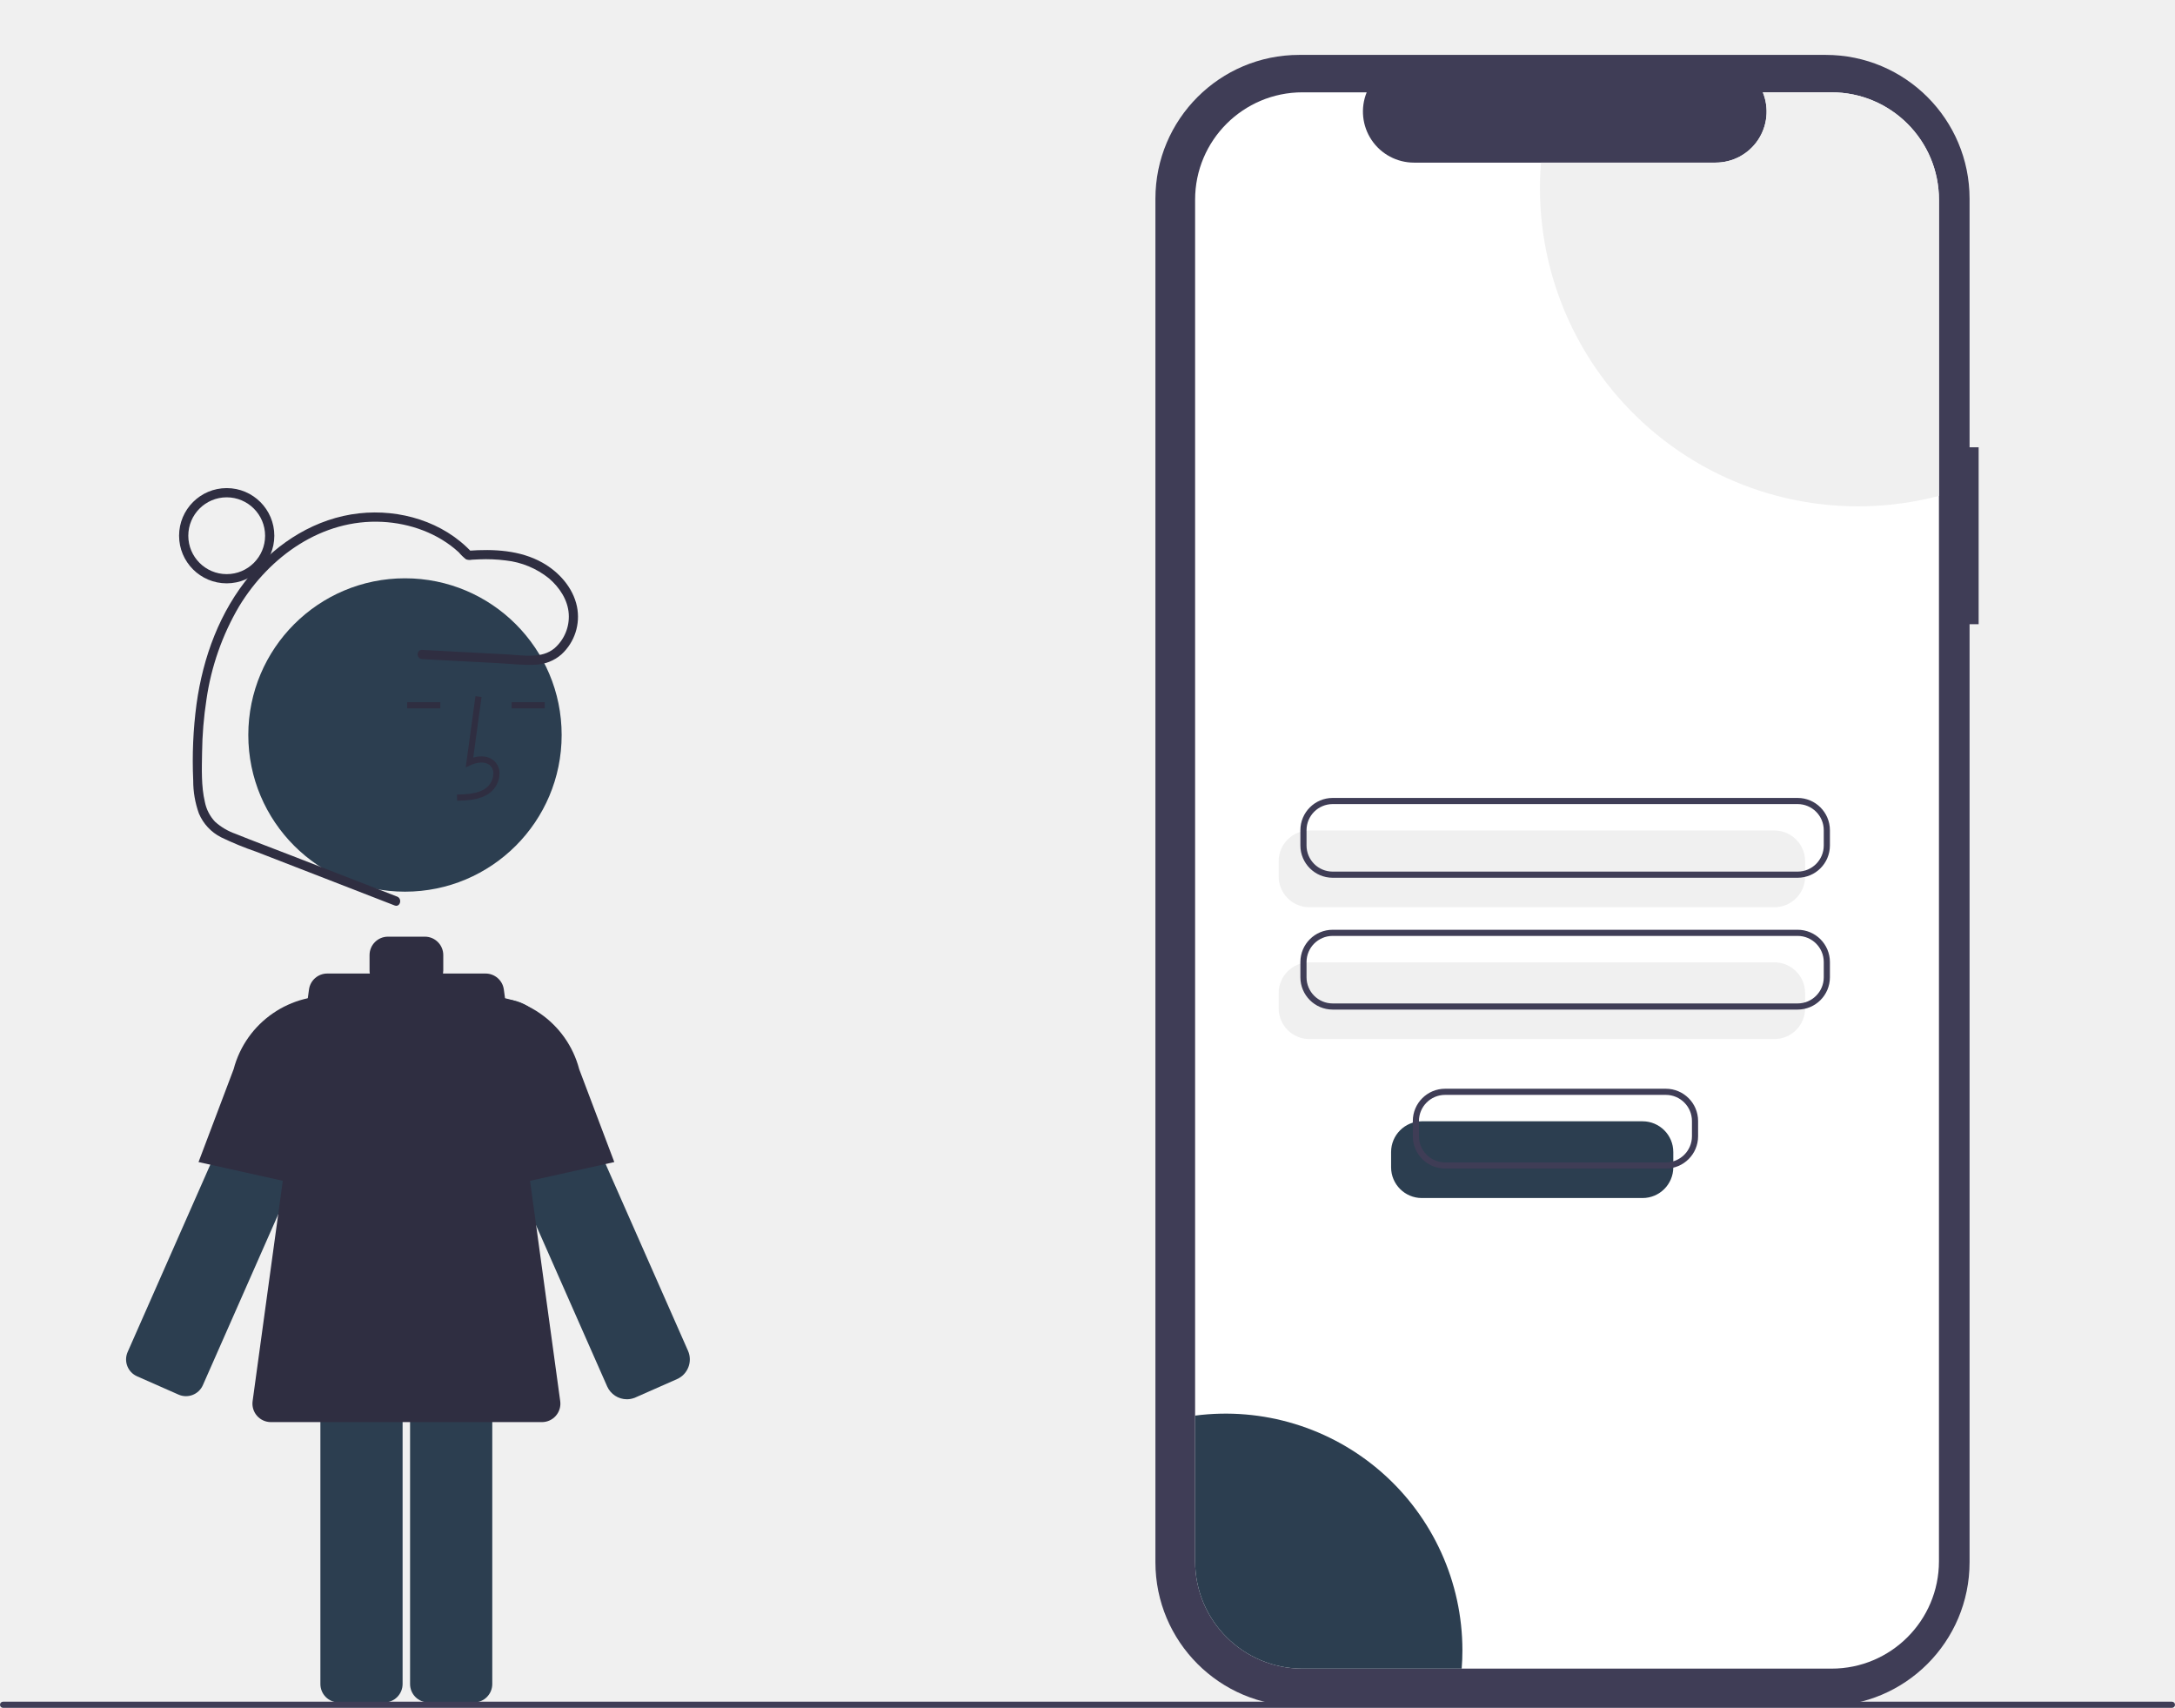
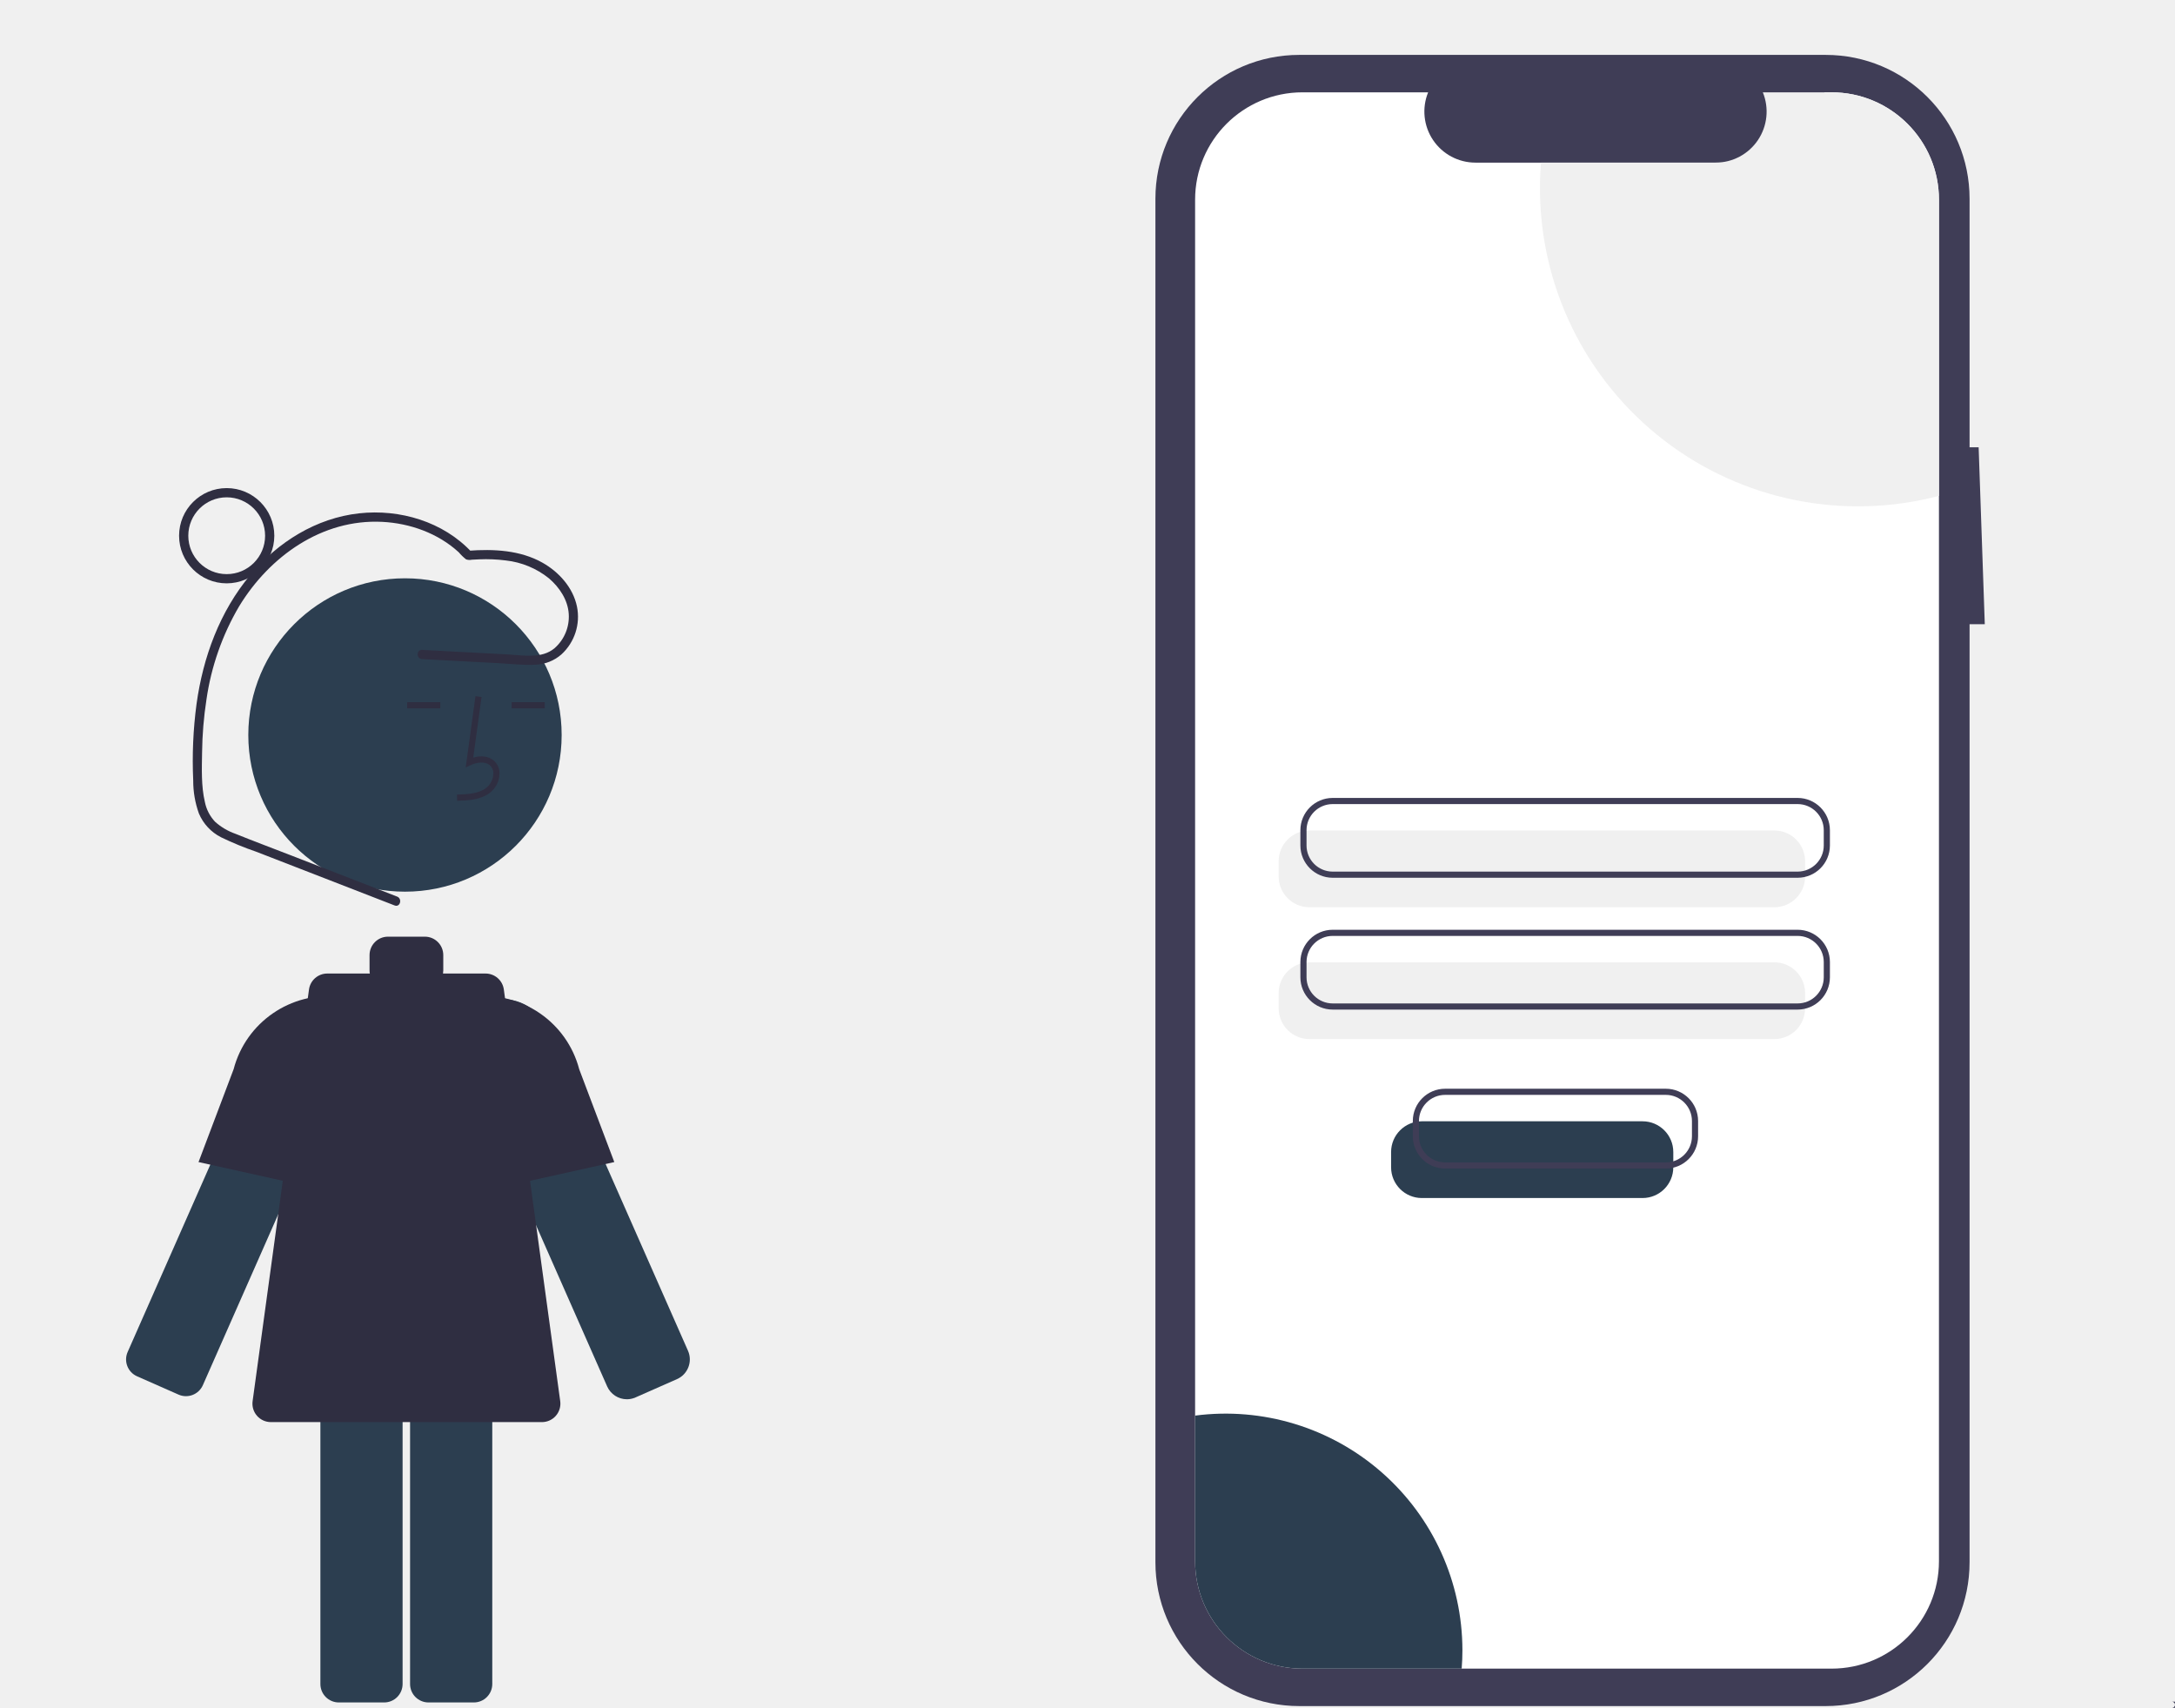
<svg xmlns="http://www.w3.org/2000/svg" id="b69e4d7e-41e9-4b98-8574-fc2d70ea977b" data-name="Layer 1" width="708" height="555.867" viewBox="0 0 708 555.867">
  <path id="b10fb2cf-c586-4c5f-9fbf-e678f5ffa3db" data-name="Path 133" d="M890.465,679.515a211.722,211.722,0,0,1-46.196,37.27c-.392.241-.79.467-1.189.7l-27.639-24.463c.29-.27.612-.572.958-.905C836.992,672.563,939.229,535.838,946.042,502.544,945.572,505.317,952.189,614.094,890.465,679.515Z" transform="translate(-246 -172.0663)" fill="#f0f0f0" />
  <path id="a32c10c7-75df-4179-a648-6a8d2a687209" data-name="Path 134" d="M849.602,721.505c-.523.125-1.054.241-1.588.348l-20.735-18.353c.405-.141.879-.309,1.42-.496,8.897-3.15,35.394-12.66,61.764-23.492,28.334-11.644,56.533-24.8,62.598-33.227C951.76,648.244,911.686,707.622,849.602,721.505Z" transform="translate(-246 -172.0663)" fill="#f0f0f0" />
-   <path d="M890.082,317.646h-2.953V236.753a46.819,46.819,0,0,0-46.819-46.819H668.926a46.819,46.819,0,0,0-46.819,46.819v443.789a46.819,46.819,0,0,0,46.819,46.819H840.31a46.819,46.819,0,0,0,46.819-46.819V375.228h2.953Z" transform="translate(-246 -172.0663)" fill="#3f3d56" />
-   <path d="M877.163,237.074V680.217a34.957,34.957,0,0,1-34.969,34.957H669.984a34.954,34.954,0,0,1-34.957-34.957V237.074a34.954,34.954,0,0,1,34.957-34.957h20.898a16.619,16.619,0,0,0,15.383,22.88h98.181a16.601,16.601,0,0,0,15.384-22.88H842.193A34.957,34.957,0,0,1,877.163,237.074Z" transform="translate(-246 -172.0663)" fill="#fff" />
+   <path d="M890.082,317.646h-2.953V236.753a46.819,46.819,0,0,0-46.819-46.819H668.926a46.819,46.819,0,0,0-46.819,46.819v443.789a46.819,46.819,0,0,0,46.819,46.819H840.31a46.819,46.819,0,0,0,46.819-46.819V375.228h4.953Z" transform="translate(-246 -172.0663)" fill="#3f3d56" />
+   <path d="M877.163,237.074V680.217a34.957,34.957,0,0,1-34.969,34.957H669.984a34.954,34.954,0,0,1-34.957-34.957V237.074a34.954,34.954,0,0,1,34.957-34.957h40.898a16.619,16.619,0,0,0,15.383,22.88h98.181a16.601,16.601,0,0,0,15.384-22.88H842.193A34.957,34.957,0,0,1,877.163,237.074Z" transform="translate(-246 -172.0663)" fill="#fff" />
  <path d="M823.595,467.355H672.228a10.011,10.011,0,0,1-10-10v-4.978a10.011,10.011,0,0,1,10-10h151.367a10.011,10.011,0,0,1,10,10v4.978A10.011,10.011,0,0,1,823.595,467.355Z" transform="translate(-246 -172.0663)" fill="#f0f0f0" />
  <path d="M823.595,510.262H672.228a10.011,10.011,0,0,1-10-10v-4.978a10.011,10.011,0,0,1,10-10h151.367a10.011,10.011,0,0,1,10,10v4.978A10.011,10.011,0,0,1,823.595,510.262Z" transform="translate(-246 -172.0663)" fill="#f0f0f0" />
  <path d="M831.166,457.759H679.8a10.512,10.512,0,0,1-10.5-10.5v-4.978a10.512,10.512,0,0,1,10.5-10.5h151.367a10.512,10.512,0,0,1,10.5,10.5v4.978A10.512,10.512,0,0,1,831.166,457.759Zm-151.367-23.978a8.51,8.51,0,0,0-8.5,8.5v4.978a8.51,8.51,0,0,0,8.5,8.5h151.367a8.51,8.51,0,0,0,8.5-8.5v-4.978a8.51,8.51,0,0,0-8.5-8.5Z" transform="translate(-246 -172.0663)" fill="#3f3d56" />
  <path d="M831.166,500.666H679.8a10.512,10.512,0,0,1-10.5-10.5V485.189a10.512,10.512,0,0,1,10.5-10.5h151.367a10.512,10.512,0,0,1,10.5,10.5v4.978A10.512,10.512,0,0,1,831.166,500.666ZM679.8,476.689a8.51,8.51,0,0,0-8.5,8.5v4.978a8.51,8.51,0,0,0,8.5,8.5h151.367a8.51,8.51,0,0,0,8.5-8.5V485.189a8.51,8.51,0,0,0-8.5-8.5Z" transform="translate(-246 -172.0663)" fill="#3f3d56" />
  <path d="M877.163,237.074V333.464A103.539,103.539,0,0,1,747.28,233.389q0-4.24.341-8.392h56.826a16.601,16.601,0,0,0,15.384-22.88H842.193A34.957,34.957,0,0,1,877.163,237.074Z" transform="translate(-246 -172.0663)" fill="#f0f0f0" />
  <path d="M722.041,709.154c0,2.032-.076,4.038-.24,6.02H669.984a34.954,34.954,0,0,1-34.957-34.957v-47.4a77.073,77.073,0,0,1,87.013,76.337Z" transform="translate(-246 -172.0663)" fill="#2c3e50" />
  <path d="M304.121,625.985a6.007,6.007,0,0,0,7.911-3.067l46.679-105.794a13.379,13.379,0,0,0-17.077-17.876h-0a13.199,13.199,0,0,0-6.75,5.78,13.649,13.649,0,0,0-.654,1.293l-46.679,105.794a6,6,0,0,0,3.067,7.912Z" transform="translate(-246 -172.0663)" fill="#2c3e50" />
  <path d="M356.795,560.557l-46.172-10.261,11.428-30.232a31.95,31.95,0,0,1,34.299-23.628l.445.049Z" transform="translate(-246 -172.0663)" fill="#2f2e41" />
  <path d="M450.055,627.498a7.028,7.028,0,0,1-6.412-4.177L396.964,517.527a14.381,14.381,0,0,1,25.609-12.997v-0a14.618,14.618,0,0,1,.703,1.388l46.679,105.794a7,7,0,0,1-3.579,9.23l-13.961,6.16-.007-.016A6.944,6.944,0,0,1,450.055,627.498Z" transform="translate(-246 -172.0663)" fill="#2c3e50" />
  <path d="M385.485,591.169a6.007,6.007,0,0,0-6,6V720.183a6.007,6.007,0,0,0,6,6H400.245a6.007,6.007,0,0,0,6-6V597.169a6.007,6.007,0,0,0-6-6Z" transform="translate(-246 -172.0663)" fill="#2c3e50" />
  <path d="M356.293,591.169a6.007,6.007,0,0,0-6,6V720.183a6.007,6.007,0,0,0,6,6h14.76a6.007,6.007,0,0,0,6-6V597.169a6.007,6.007,0,0,0-6-6Z" transform="translate(-246 -172.0663)" fill="#2c3e50" />
  <circle cx="131.828" cy="239.224" r="51" fill="#2c3e50" />
  <path d="M394.8,432.699c3.306-.092,7.42-.207,10.59-2.522a8.133,8.133,0,0,0,3.2-6.073,5.471,5.471,0,0,0-1.86-4.493c-1.656-1.399-4.073-1.727-6.678-.961l2.699-19.726-1.981-.271L397.596,421.843l1.655-.759c1.918-.88,4.552-1.328,6.188.055a3.515,3.515,0,0,1,1.153,2.896,6.147,6.147,0,0,1-2.381,4.528c-2.467,1.802-5.746,2.034-9.466,2.138Z" transform="translate(-246 -172.0663)" fill="#2f2e41" />
  <rect x="166.55" y="228.559" width="10.772" height="2" fill="#2f2e41" />
  <rect x="132.55" y="228.559" width="10.772" height="2" fill="#2f2e41" />
  <path d="M428.362,628.119l-18.356-134a6,6,0,0,0-5.945-5.186H390.205a6.025,6.025,0,0,0,.09-1v-5a6,6,0,0,0-6-6h-12a6,6,0,0,0-6,6v5a6.025,6.025,0,0,0,.09,1H352.53a6,6,0,0,0-5.945,5.186l-18.356,134a6,6,0,0,0,5.944,6.814h88.244A6,6,0,0,0,428.362,628.119Z" transform="translate(-246 -172.0663)" fill="#2f2e41" />
  <path d="M399.795,560.557V496.486l.445-.049a31.961,31.961,0,0,1,34.315,23.68l11.411,30.18Z" transform="translate(-246 -172.0663)" fill="#2f2e41" />
  <path d="M375.26,463.882l-35.275-13.692c-5.768-2.239-11.569-4.41-17.307-6.726a19.726,19.726,0,0,1-6.662-3.926,13.09,13.09,0,0,1-3.321-6.427c-1.223-5.171-1.002-10.825-.915-16.102a122.699,122.699,0,0,1,1.422-17.241,83.286,83.286,0,0,1,10.65-30.38c9.893-16.232,26.937-28.444,46.543-27.469,9.077.451,18.206,3.708,24.949,9.914a15.751,15.751,0,0,0,2.355,2.282,3.268,3.268,0,0,0,1.876.126q1.234-.079,2.471-.121a51.043,51.043,0,0,1,8.566.359,27.121,27.121,0,0,1,14.13,5.867c3.37,2.899,6.112,6.992,6.395,11.54a13.66,13.66,0,0,1-4.614,11.151c-4.209,3.547-10.213,2.3-15.261,2.033l-18.494-.98-9.37-.496c-1.929-.102-1.924,2.898,0,3l24.905,1.319c4.002.212,8.127.732,12.132.492a13.574,13.574,0,0,0,8.333-3.352,16.628,16.628,0,0,0,5.037-15.601c-1.284-6.138-5.852-11.215-11.207-14.235-7.286-4.11-15.988-4.504-24.141-3.896l1.061.439c-9.222-9.898-23.349-14.077-36.61-12.615-14.002,1.544-26.456,9.356-35.404,20.038-9.976,11.909-15.413,26.76-17.527,42.03a139.839,139.839,0,0,0-1.082,24.88,31.35,31.35,0,0,0,1.852,10.751,15.39,15.39,0,0,0,7.225,7.746,103.398,103.398,0,0,0,11.468,4.711L342.436,454.344l25.528,9.909,6.498,2.522c1.801.699,2.581-2.201.798-2.893Z" transform="translate(-246 -172.0663)" fill="#2f2e41" />
  <path d="M319.795,361.934a15.5,15.5,0,1,1,15.5-15.5A15.517,15.517,0,0,1,319.795,361.934Zm0-28a12.5,12.5,0,1,0,12.5,12.5A12.514,12.514,0,0,0,319.795,333.934Z" transform="translate(-246 -172.0663)" fill="#2f2e41" />
  <rect x="528.177" y="440.815" width="42.237" height="42.237" transform="translate(147.6141 -410.7547) rotate(37.40978)" fill="#f0f0f0" />
  <path d="M389.295,228.934a33.949,33.949,0,0,1,27.277,13.702l19.59-25.614-58.779-44.956-44.956,58.779,25.333,19.376A34.003,34.003,0,0,1,389.295,228.934Z" transform="translate(-246 -172.0663)" fill="#f0f0f0" />
-   <path d="M953,727.934H247a1,1,0,0,1,0-2H953a1,1,0,0,1,0,2Z" transform="translate(-246 -172.0663)" fill="#3f3d56" />
+   <path d="M953,727.934h447a1,1,0,0,1,0-2H953a1,1,0,0,1,0,2Z" transform="translate(-246 -172.0663)" fill="#3f3d56" />
  <path d="M780.687,562.003H708.825a10.011,10.011,0,0,1-10-10v-4.978a10.011,10.011,0,0,1,10-10h71.862a10.011,10.011,0,0,1,10,10v4.978A10.011,10.011,0,0,1,780.687,562.003Z" transform="translate(-246 -172.0663)" fill="#2c3e50" />
  <path d="M788.259,552.407H716.397a10.512,10.512,0,0,1-10.5-10.5v-4.978a10.512,10.512,0,0,1,10.5-10.5h71.862a10.512,10.512,0,0,1,10.5,10.5v4.978A10.512,10.512,0,0,1,788.259,552.407Zm-71.862-23.978a8.51,8.51,0,0,0-8.5,8.5v4.978a8.51,8.51,0,0,0,8.5,8.5h71.862a8.51,8.51,0,0,0,8.5-8.5v-4.978a8.51,8.51,0,0,0-8.5-8.5Z" transform="translate(-246 -172.0663)" fill="#3f3d56" />
</svg>
